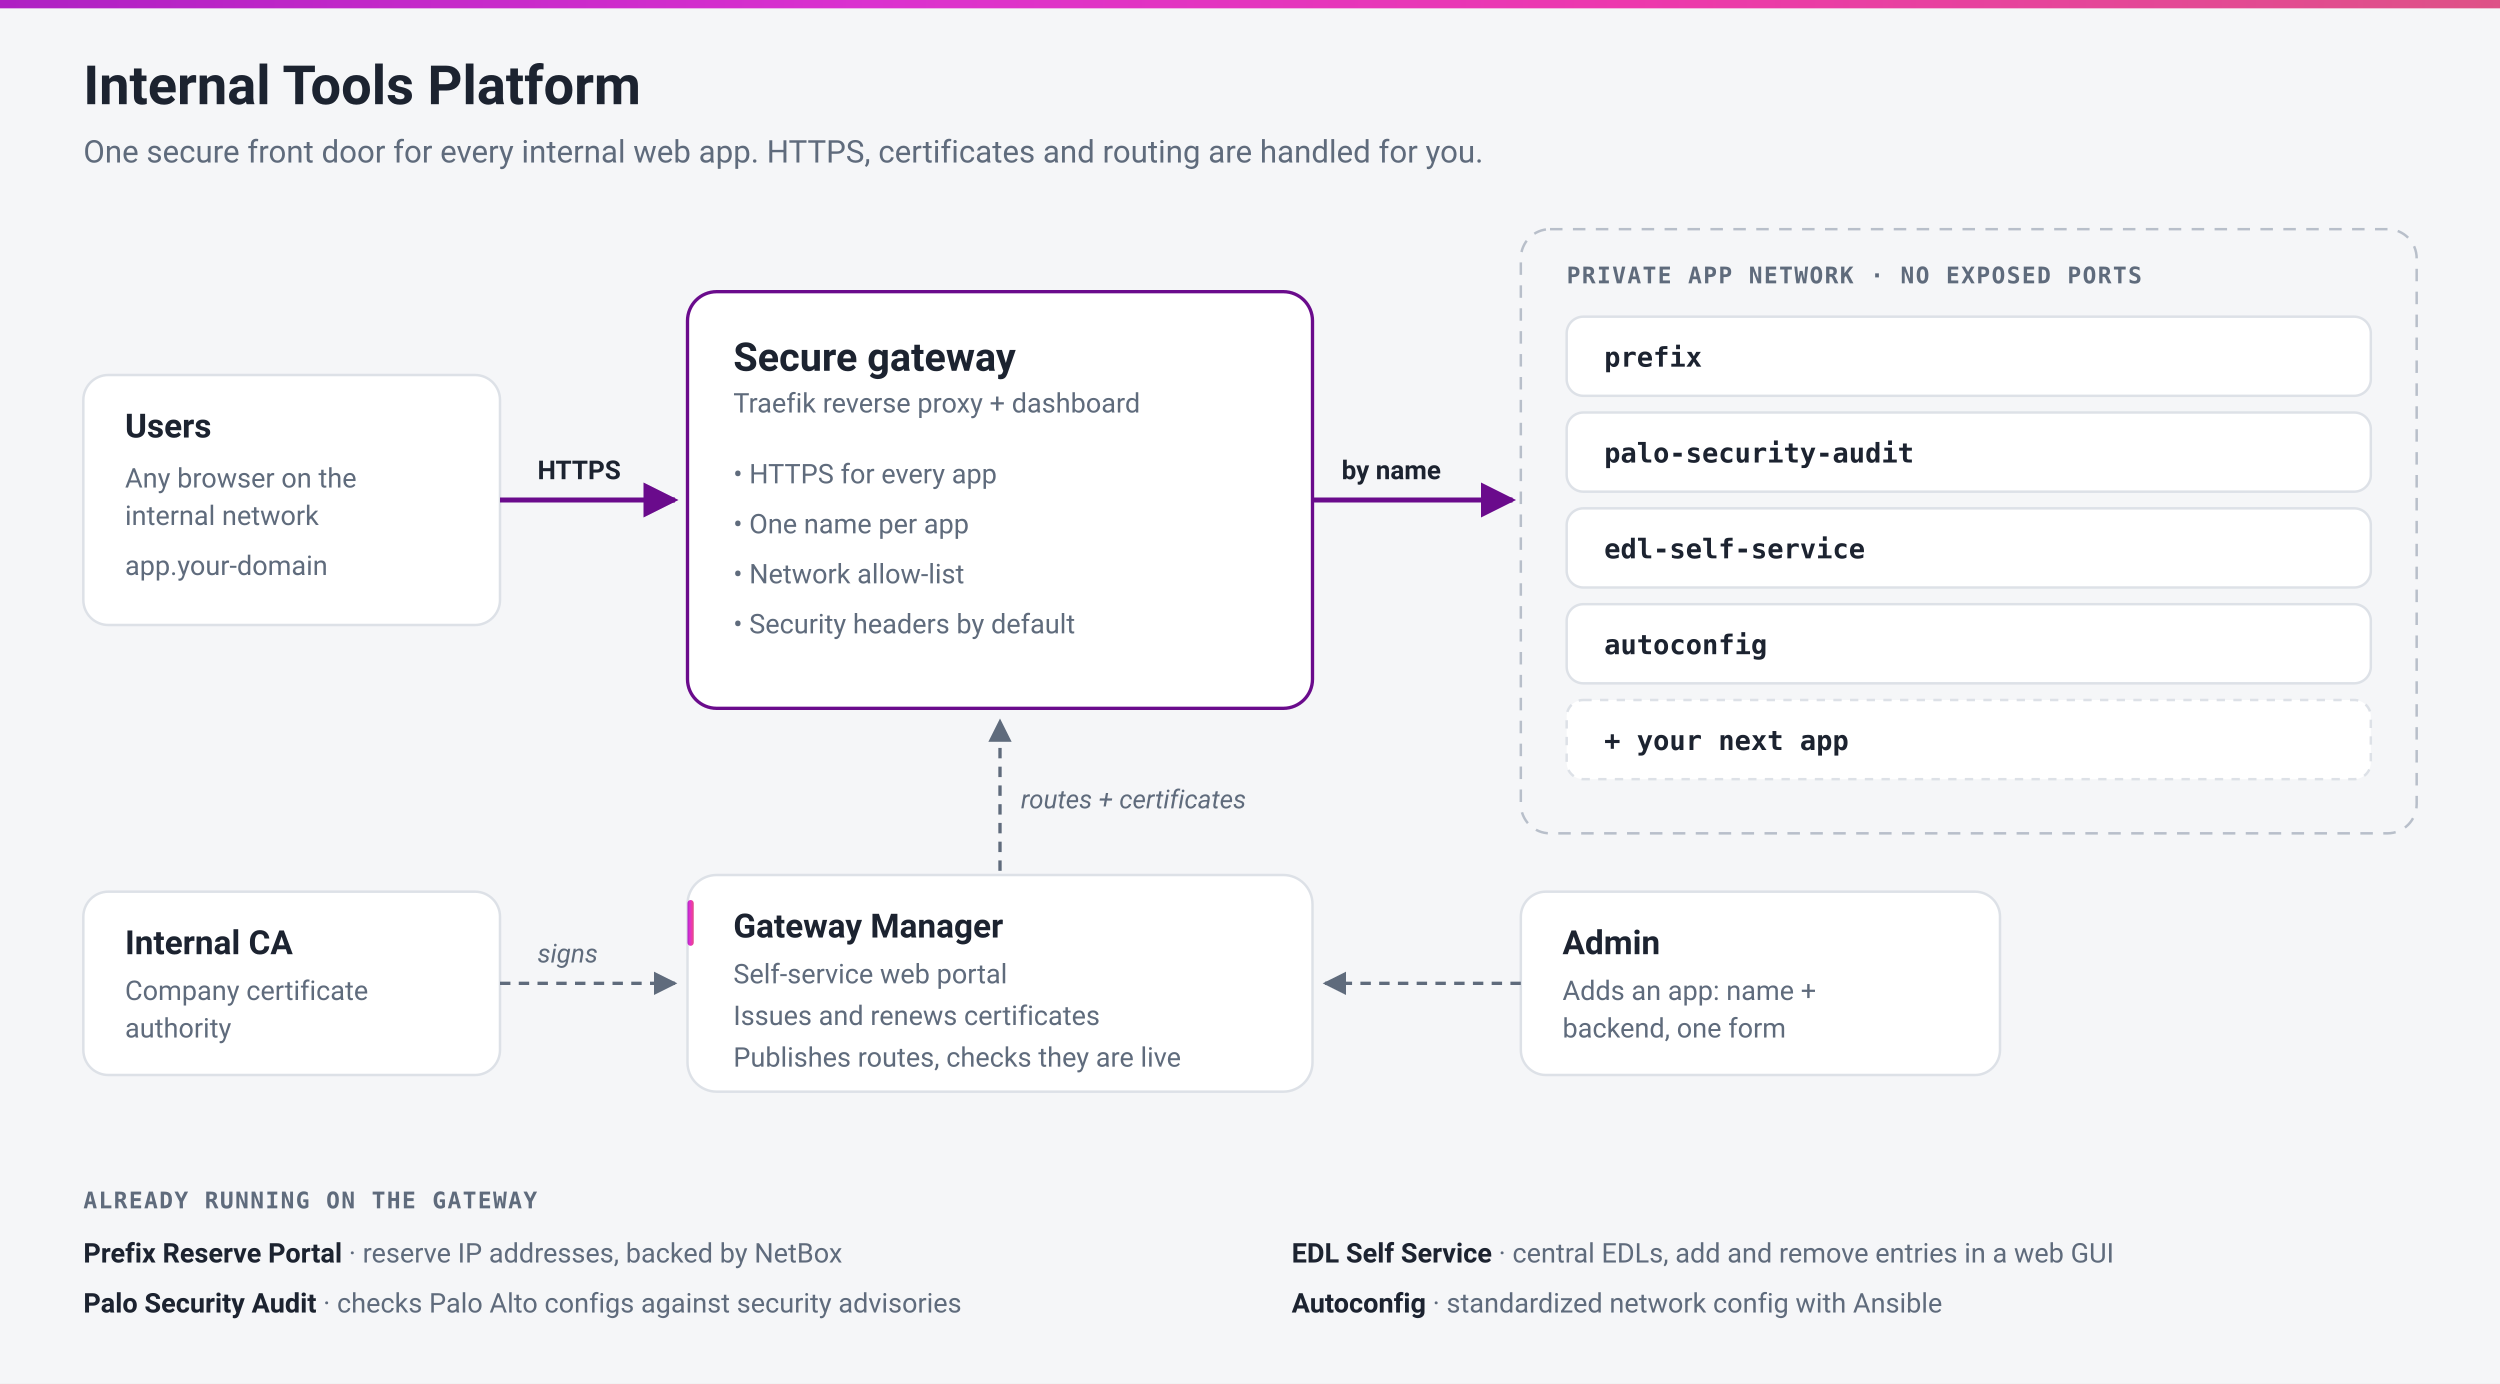
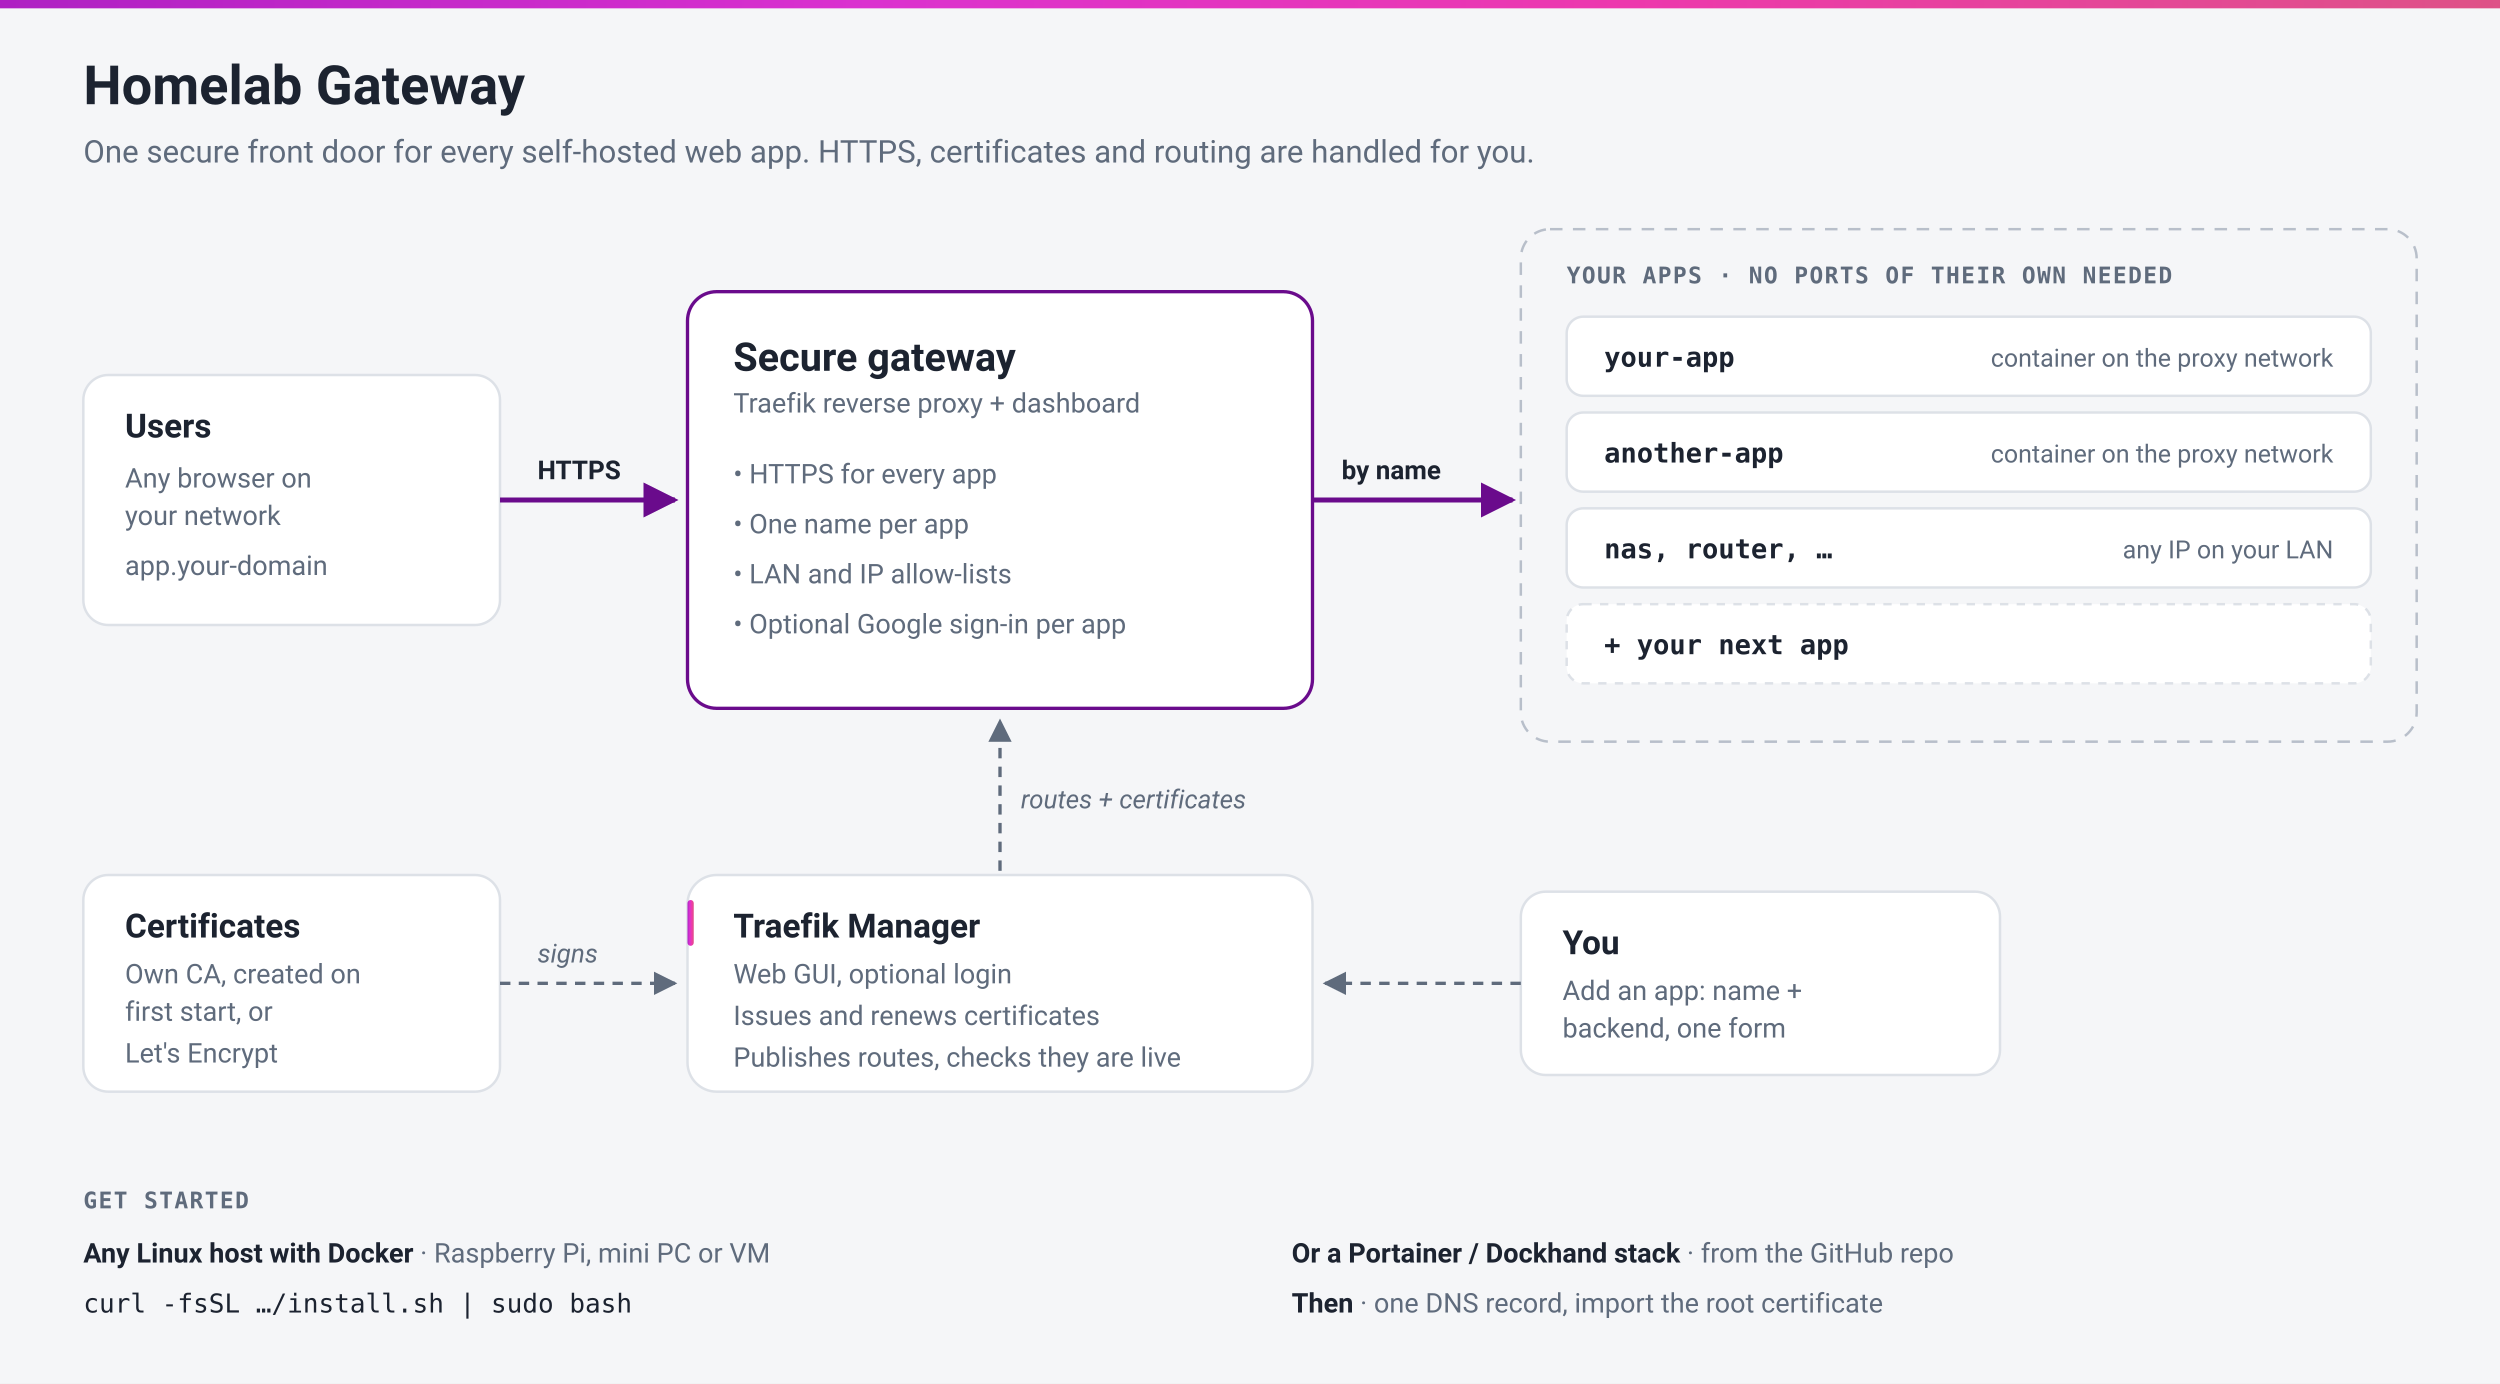
<svg xmlns="http://www.w3.org/2000/svg" width="1200" height="664" viewBox="0 0 1200 664" font-family="system-ui, -apple-system, 'Segoe UI', Roboto, sans-serif">
  <defs>
    <linearGradient id="accent" x1="0" x2="1">
      <stop offset="0" stop-color="#ae20c3" />
      <stop offset=".35" stop-color="#db31cf" />
      <stop offset=".65" stop-color="#ed38ad" />
      <stop offset="1" stop-color="#de5286" />
    </linearGradient>
    <marker id="a-traffic" viewBox="0 0 10 10" refX="9" refY="5" markerWidth="7" markerHeight="7" orient="auto">
      <path d="M0 0L10 5L0 10z" fill="#6a0b8c" />
    </marker>
    <marker id="a-mgmt" viewBox="0 0 10 10" refX="9" refY="5" markerWidth="7" markerHeight="7" orient="auto">
      <path d="M0 0L10 5L0 10z" fill="#5f6b7c" />
    </marker>
    <style>
      .box { fill: #fff; stroke: #dde1e7; stroke-width: 1.2; }
      .hero { fill: #fff; stroke: #6a0b8c; stroke-width: 1.6; }
      .title { font-size: 16px; font-weight: 650; fill: #1c2330; }
      .big { font-size: 19px; font-weight: 700; fill: #1c2330; }
      .text { font-size: 13px; fill: #5f6b7c; }
      .app { font-family: ui-monospace, SFMono-Regular, Menlo, Consolas, monospace; font-size: 13px; font-weight: 600; fill: #1c2330; }
+       .appnote { font-size: 12px; fill: #5f6b7c; }
      .label { font-size: 12.5px; fill: #1c2330; font-weight: 600; }
      .mlabel { font-size: 12.5px; fill: #5f6b7c; font-style: italic; }
      .zone { fill: none; stroke: #b8bfca; stroke-width: 1.2; stroke-dasharray: 6 5; }
      .zonetitle { font-family: ui-monospace, SFMono-Regular, Menlo, Consolas, monospace; font-size: 11px; letter-spacing: .06em; fill: #5f6b7c; font-weight: 600; }
+       .code { font-family: ui-monospace, SFMono-Regular, Menlo, Consolas, monospace; font-size: 12.5px; fill: #1c2330; }
      .traffic { stroke: #6a0b8c; stroke-width: 2.4; fill: none; marker-end: url(#a-traffic); }
      .mgmt { stroke: #5f6b7c; stroke-width: 1.6; fill: none; stroke-dasharray: 5 4; marker-end: url(#a-mgmt); }
-       .tile { fill: #fff; stroke: #dde1e7; stroke-width: 1.2; }
-       .tiletitle { font-size: 15px; font-weight: 650; fill: #1c2330; }
-       .bg { fill: #f5f6f8; }
    </style>
  </defs>
  <rect width="1200" height="664" fill="#f5f6f8" />
  <rect width="1200" height="4" fill="url(#accent)" />
-   <text x="40" y="50" font-size="26" font-weight="700" fill="#1c2330">Internal Tools Platform</text>
-   <text x="40" y="78" font-size="15" fill="#5f6b7c">One secure front door for every internal web app. HTTPS, certificates and routing are handled for you.</text>
+   <text x="40" y="50" font-size="26" font-weight="700" fill="#1c2330">Homelab Gateway</text>
+   <text x="40" y="78" font-size="15" fill="#5f6b7c">One secure front door for every self-hosted web app. HTTPS, certificates and routing are handled for you.</text>
  <rect x="40" y="180" width="200" height="120" rx="12" class="box" />
  <text x="60" y="210" class="title">Users</text>
-   <text x="60" y="234" class="text">Any browser on the</text>
-   <text x="60" y="252" class="text">internal network</text>
+   <text x="60" y="234" class="text">Any browser on</text>
+   <text x="60" y="252" class="text">your network</text>
  <text x="60" y="276" class="text">app.your-domain</text>
  <rect x="330" y="140" width="300" height="200" rx="14" class="hero" />
  <text x="352" y="178" class="big">Secure gateway</text>
  <text x="352" y="198" class="text">Traefik reverse proxy + dashboard</text>
  <text x="352" y="232" class="text">•  HTTPS for every app</text>
  <text x="352" y="256" class="text">•  One name per app</text>
-   <text x="352" y="280" class="text">•  Network allow-list</text>
-   <text x="352" y="304" class="text">•  Security headers by default</text>
+   <text x="352" y="280" class="text">•  LAN and IP allow-lists</text>
+   <text x="352" y="304" class="text">•  Optional Google sign-in per app</text>
  <path d="M240 240 L324 240" class="traffic" />
  <text x="258" y="230" class="label">HTTPS</text>
-   <rect x="730" y="110" width="430" height="290" rx="14" class="zone" />
-   <text x="752" y="136" class="zonetitle">PRIVATE APP NETWORK · NO EXPOSED PORTS</text>
+   <rect x="730" y="110" width="430" height="246" rx="14" class="zone" />
+   <text x="752" y="136" class="zonetitle">YOUR APPS · NO PORTS OF THEIR OWN NEEDED</text>
  <rect x="752" y="152" width="386" height="38" rx="8" class="box" />
-   <text x="770" y="176" class="app">prefix</text>
+   <text x="770" y="176" class="app">your-app</text>
+   <text x="1120" y="176" class="appnote" text-anchor="end">container on the proxy network</text>
  <rect x="752" y="198" width="386" height="38" rx="8" class="box" />
-   <text x="770" y="222" class="app">palo-security-audit</text>
+   <text x="770" y="222" class="app">another-app</text>
+   <text x="1120" y="222" class="appnote" text-anchor="end">container on the proxy network</text>
  <rect x="752" y="244" width="386" height="38" rx="8" class="box" />
-   <text x="770" y="268" class="app">edl-self-service</text>
-   <rect x="752" y="290" width="386" height="38" rx="8" class="box" />
-   <text x="770" y="314" class="app">autoconfig</text>
-   <rect x="752" y="336" width="386" height="38" rx="8" class="box" stroke-dasharray="4 4" />
-   <text x="770" y="360" class="app" fill="#5f6b7c">+ your next app</text>
+   <text x="770" y="268" class="app">nas, router, …</text>
+   <text x="1120" y="268" class="appnote" text-anchor="end">any IP on your LAN</text>
+   <rect x="752" y="290" width="386" height="38" rx="8" class="box" stroke-dasharray="4 4" />
+   <text x="770" y="314" class="app" fill="#5f6b7c">+ your next app</text>
  <path d="M630 240 L726 240" class="traffic" />
  <text x="644" y="230" class="label">by name</text>
  <rect x="330" y="420" width="300" height="104" rx="14" class="box" />
  <rect x="330" y="432" width="3" height="22" rx="1.5" fill="url(#accent)" />
-   <text x="352" y="450" class="title">Gateway Manager</text>
-   <text x="352" y="472" class="text">Self-service web portal</text>
+   <text x="352" y="450" class="title">Traefik Manager</text>
+   <text x="352" y="472" class="text">Web GUI, optional login</text>
  <text x="352" y="492" class="text">Issues and renews certificates</text>
  <text x="352" y="512" class="text">Publishes routes, checks they are live</text>
  <path d="M480 418 L480 346" class="mgmt" />
  <text x="490" y="388" class="mlabel">routes + certificates</text>
-   <rect x="40" y="428" width="200" height="88" rx="12" class="box" />
-   <text x="60" y="458" class="title">Internal CA</text>
-   <text x="60" y="480" class="text">Company certificate</text>
-   <text x="60" y="498" class="text">authority</text>
+   <rect x="40" y="420" width="200" height="104" rx="12" class="box" />
+   <text x="60" y="450" class="title">Certificates</text>
+   <text x="60" y="472" class="text">Own CA, created on</text>
+   <text x="60" y="490" class="text">first start, or</text>
+   <text x="60" y="510" class="text">Let's Encrypt</text>
  <path d="M240 472 L324 472" class="mgmt" />
  <text x="258" y="462" class="mlabel">signs</text>
  <rect x="730" y="428" width="230" height="88" rx="12" class="box" />
-   <text x="750" y="458" class="title">Admin</text>
-   <text x="750" y="480" class="text">Adds an app: name +</text>
+   <text x="750" y="458" class="title">You</text>
+   <text x="750" y="480" class="text">Add an app: name +</text>
  <text x="750" y="498" class="text">backend, one form</text>
  <path d="M730 472 L636 472" class="mgmt" />
-   <text x="40" y="580" class="zonetitle">ALREADY RUNNING ON THE GATEWAY</text>
+   <text x="40" y="580" class="zonetitle">GET STARTED</text>
  <text x="40" y="606" font-size="13" fill="#5f6b7c">
-     <tspan font-weight="600" fill="#1c2330">Prefix Reserve Portal</tspan>  ·  reserve IP addresses, backed by NetBox</text>
-   <text x="40" y="630" font-size="13" fill="#5f6b7c">
-     <tspan font-weight="600" fill="#1c2330">Palo Security Audit</tspan>  ·  checks Palo Alto configs against security advisories</text>
+     <tspan font-weight="600" fill="#1c2330">Any Linux host with Docker</tspan>  ·  Raspberry Pi, mini PC or VM</text>
+   <text x="40" y="630" class="code">curl -fsSL …/install.sh | sudo bash</text>
  <text x="620" y="606" font-size="13" fill="#5f6b7c">
-     <tspan font-weight="600" fill="#1c2330">EDL Self Service</tspan>  ·  central EDLs, add and remove entries in a web GUI</text>
+     <tspan font-weight="600" fill="#1c2330">Or a Portainer / Dockhand stack</tspan>  ·  from the GitHub repo</text>
  <text x="620" y="630" font-size="13" fill="#5f6b7c">
-     <tspan font-weight="600" fill="#1c2330">Autoconfig</tspan>  ·  standardized network config with Ansible</text>
+     <tspan font-weight="600" fill="#1c2330">Then</tspan>  ·  one DNS record, import the root certificate</text>
</svg>
